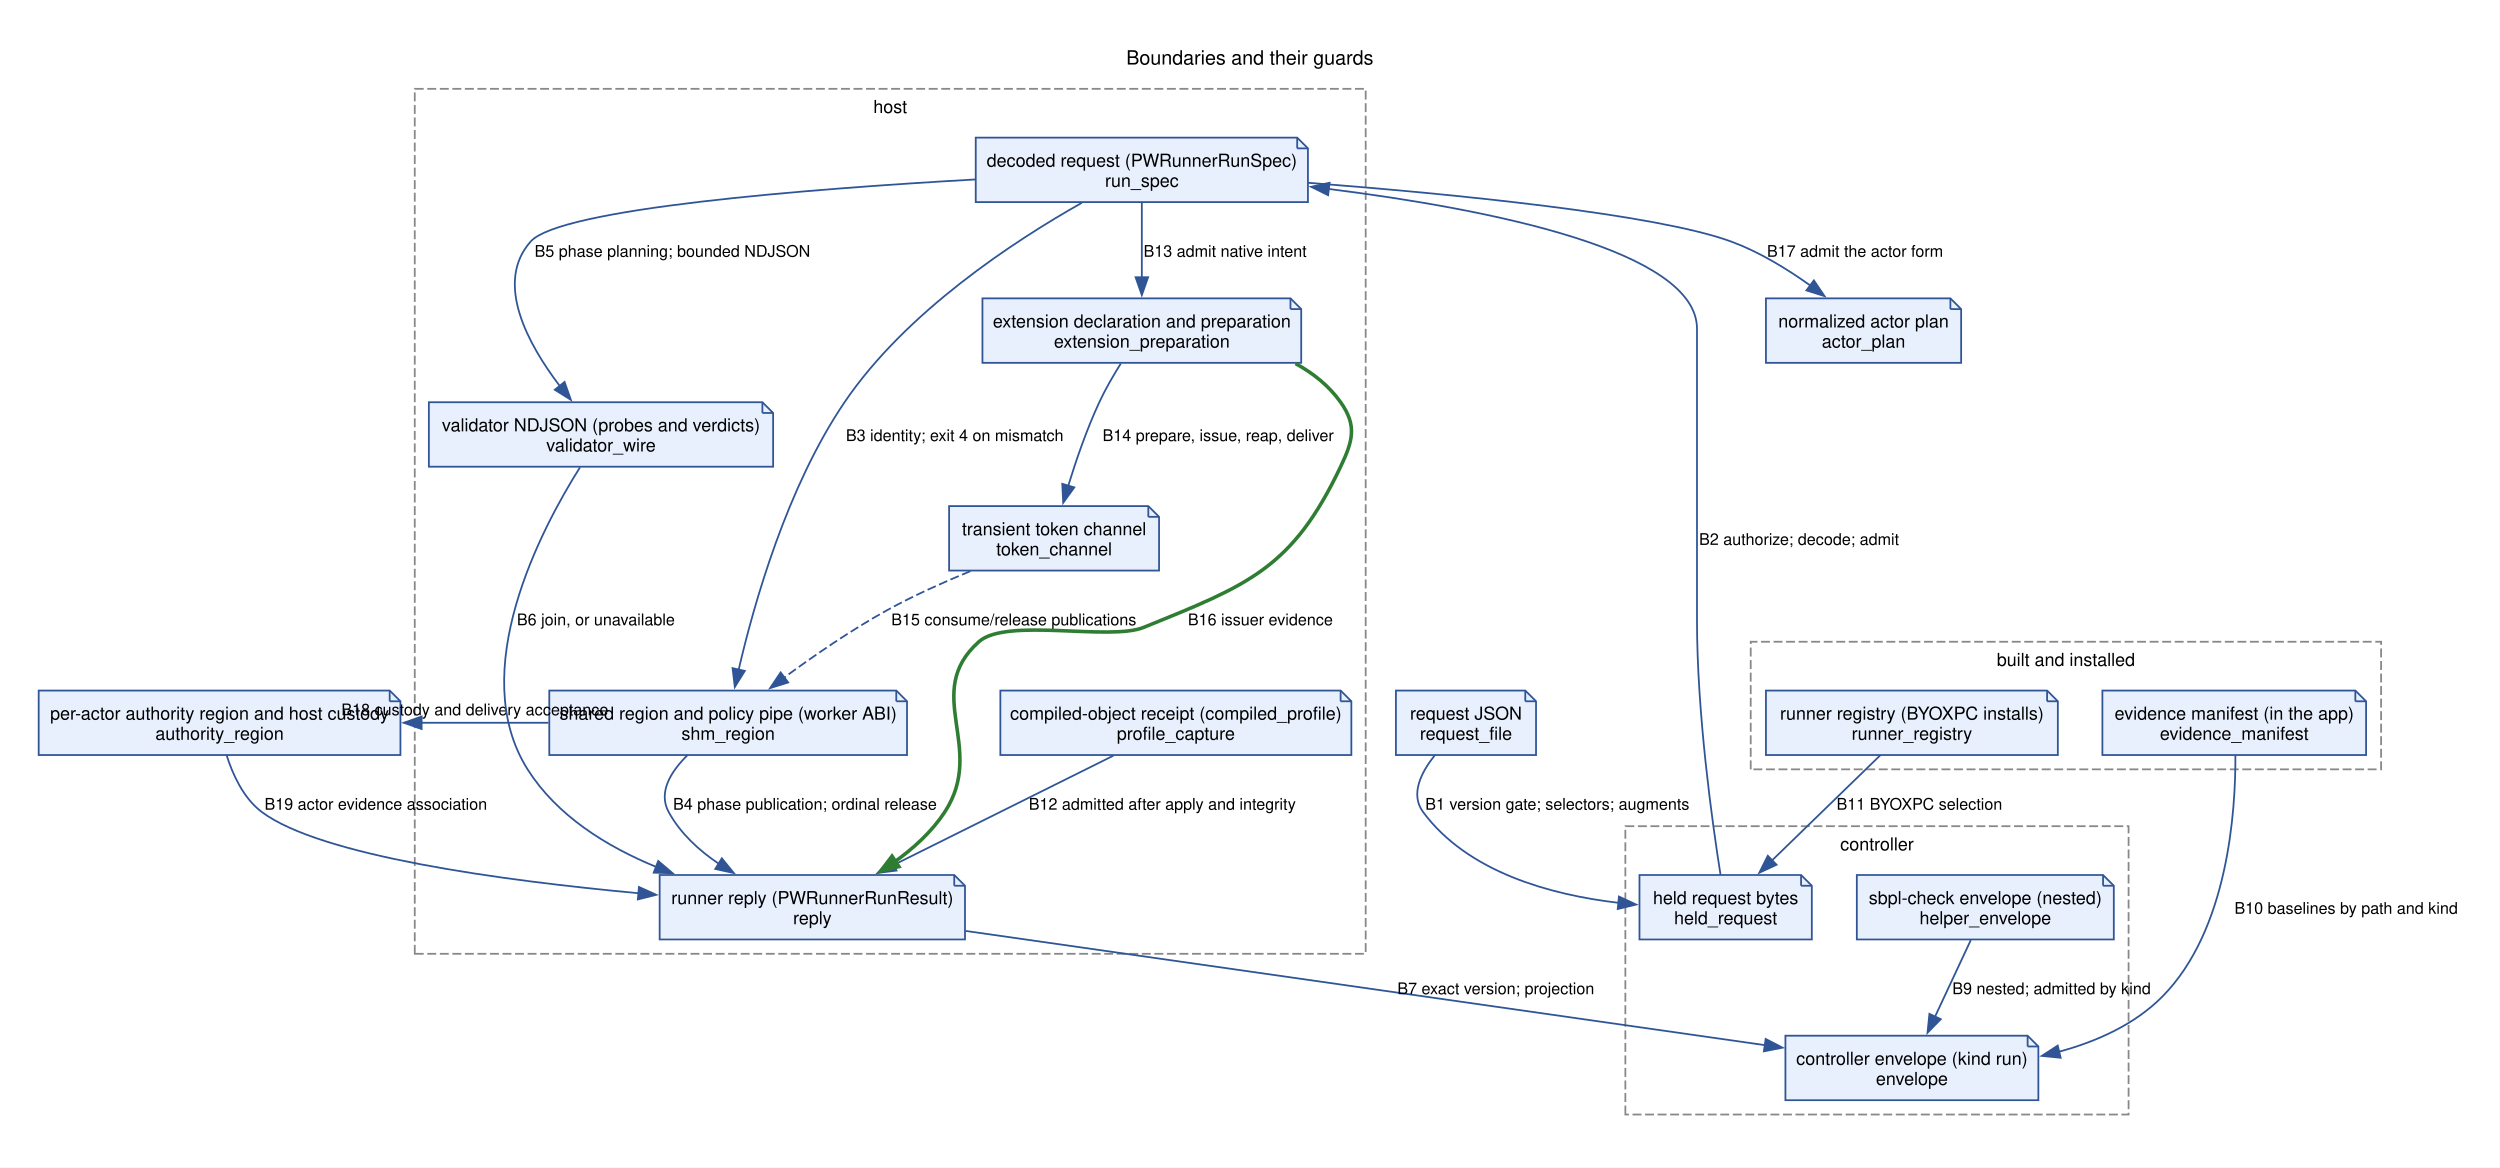
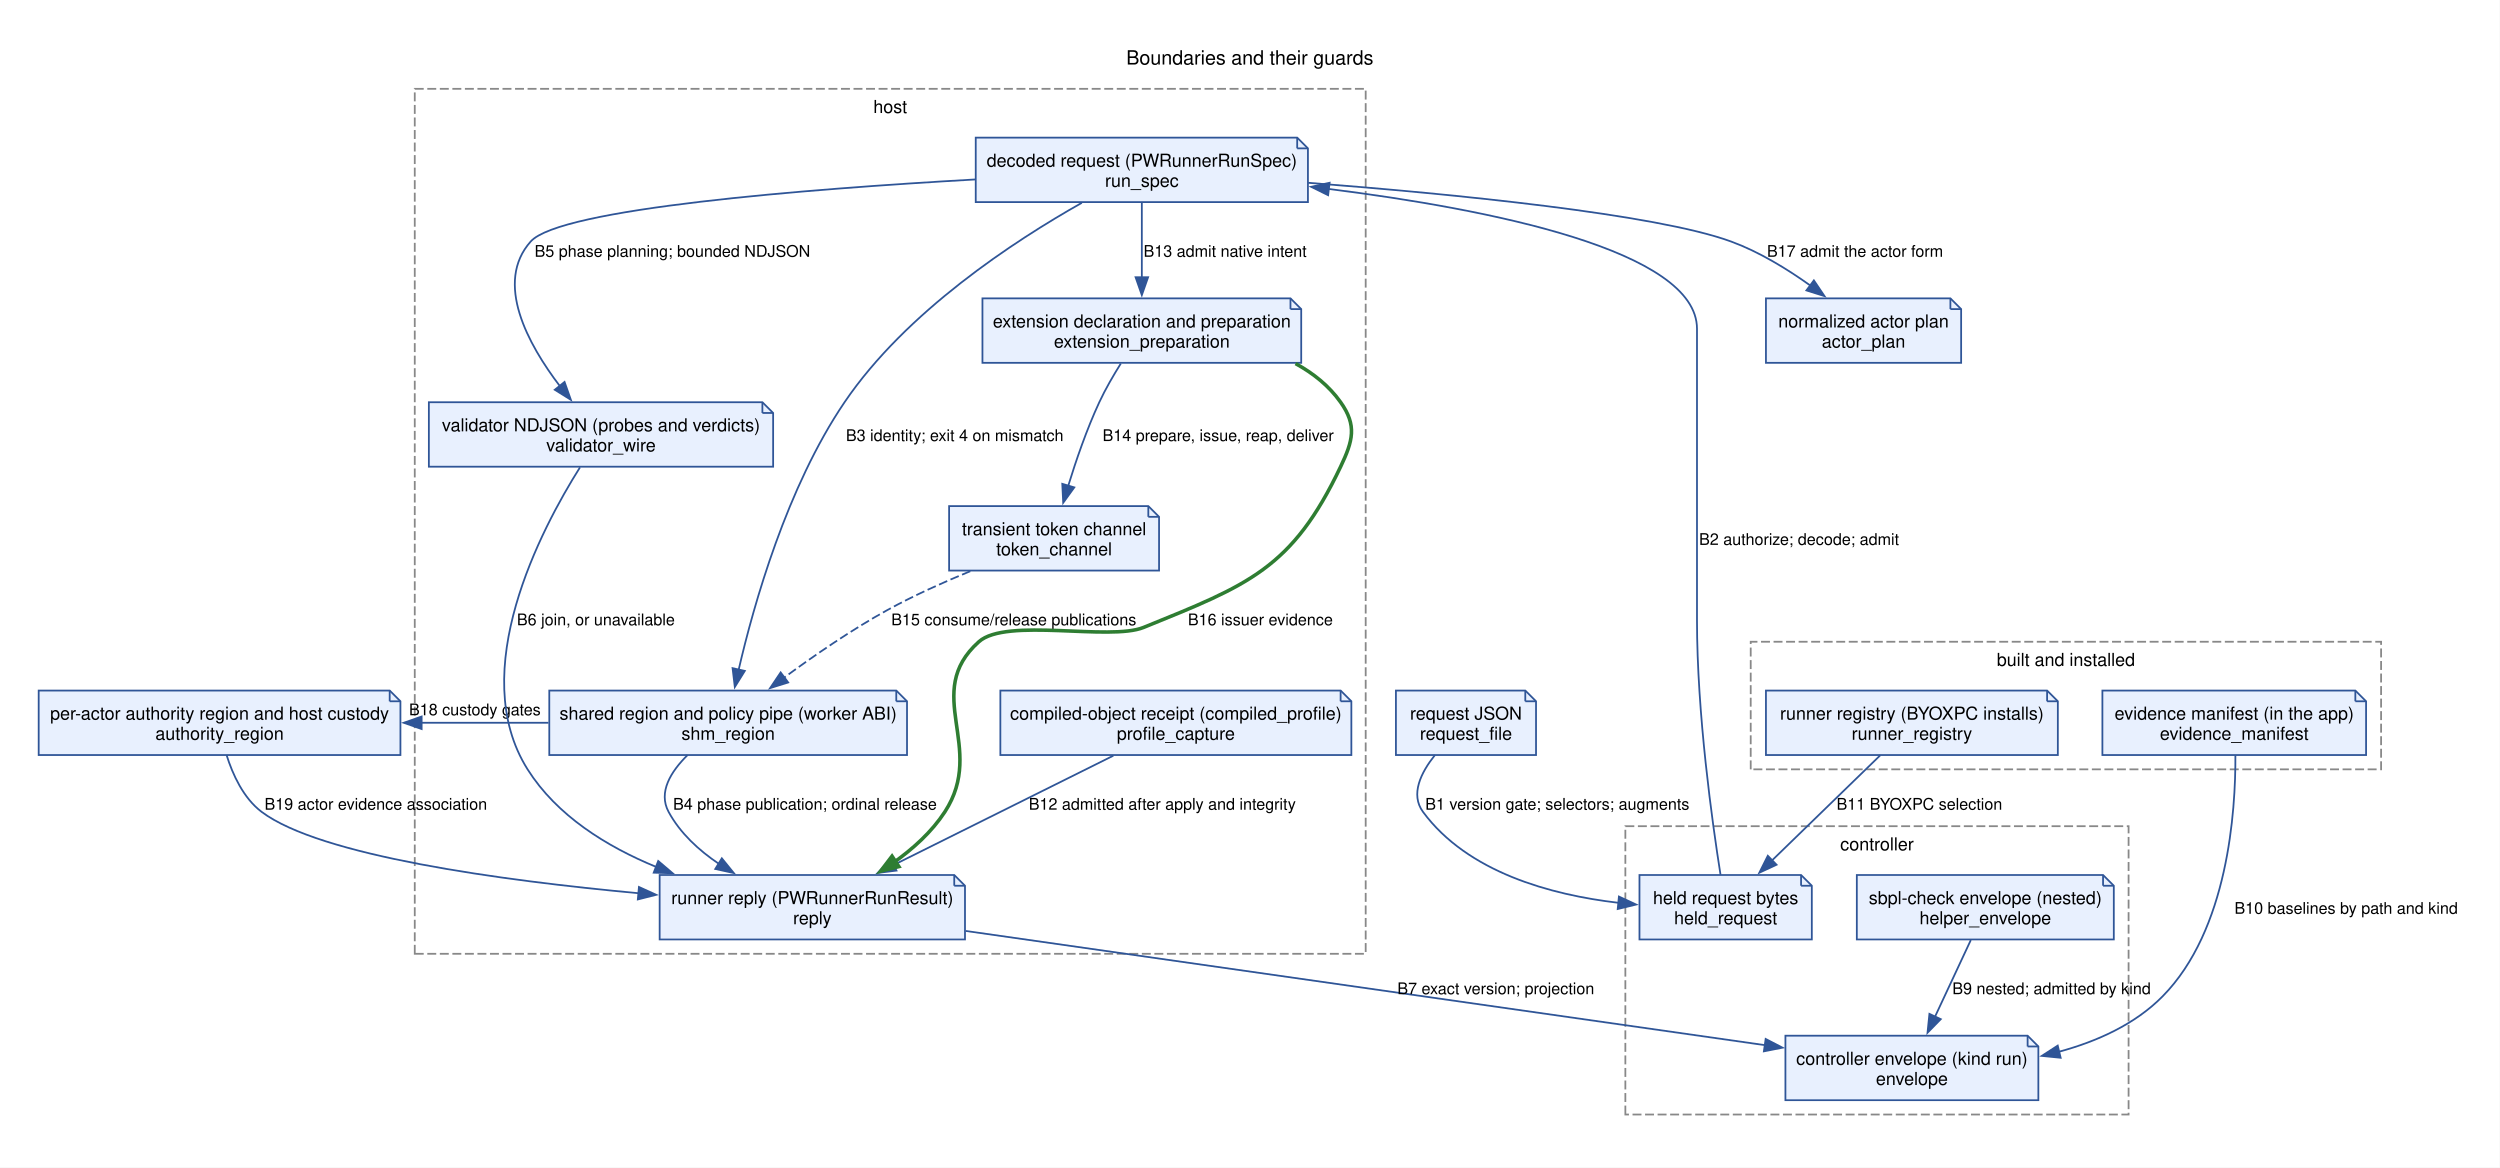
<svg xmlns="http://www.w3.org/2000/svg" xmlns:xlink="http://www.w3.org/1999/xlink" width="1396pt" height="652pt" viewBox="0.00 0.00 1396.00 652.00">
  <g id="graph0" class="graph" transform="scale(1 1) rotate(0) translate(21.6 630.35)">
    <polygon fill="white" stroke="none" points="-21.6,21.6 -21.6,-630.35 1374.22,-630.35 1374.22,21.6 -21.6,21.6" />
    <text xml:space="preserve" text-anchor="middle" x="676.31" y="-594.3" font-family="Helvetica,sans-Serif" font-size="11.00">Boundaries and their guards</text>
    <g id="clust1" class="cluster">
      <polygon fill="white" stroke="#888888" stroke-dasharray="5,2" points="886,-8 886,-169 1167,-169 1167,-8 886,-8" />
      <text xml:space="preserve" text-anchor="middle" x="1026.5" y="-155.5" font-family="Helvetica,sans-Serif" font-size="10.00">controller</text>
    </g>
    <g id="clust2" class="cluster">
      <polygon fill="white" stroke="#888888" stroke-dasharray="5,2" points="210,-97.75 210,-580.75 741,-580.75 741,-97.75 210,-97.75" />
      <text xml:space="preserve" text-anchor="middle" x="475.5" y="-567.25" font-family="Helvetica,sans-Serif" font-size="10.00">host</text>
    </g>
    <g id="clust3" class="cluster">
      <polygon fill="white" stroke="#888888" stroke-dasharray="5,2" points="956,-200.75 956,-272 1308,-272 1308,-200.75 956,-200.75" />
      <text xml:space="preserve" text-anchor="middle" x="1132" y="-258.5" font-family="Helvetica,sans-Serif" font-size="10.00">built and installed</text>
    </g>
    <g id="node1" class="node">
      <g id="a_node1">
        <a xlink:href="ARCHITECTURE.md#boundaries-and-their-guards-nodes" xlink:title="held_request: held request bytes | the controller; one serialization; selectors stripped, augments spliced ">
          <polygon fill="#e8f0fe" stroke="#2f5597" points="984.12,-141.75 893.88,-141.75 893.88,-105.75 990.12,-105.75 990.12,-135.75 984.12,-141.75" />
          <polyline fill="none" stroke="#2f5597" points="984.12,-141.75 984.12,-135.75" />
          <polyline fill="none" stroke="#2f5597" points="990.12,-135.75 984.12,-135.75" />
          <text xml:space="preserve" text-anchor="middle" x="942" y="-125.5" font-family="Helvetica,sans-Serif" font-size="10.00">held request bytes</text>
          <text xml:space="preserve" text-anchor="middle" x="942" y="-114.25" font-family="Helvetica,sans-Serif" font-size="10.00">held_request</text>
        </a>
      </g>
    </g>
    <g id="node4" class="node">
      <g id="a_node4">
        <a xlink:href="ARCHITECTURE.md#boundaries-and-their-guards-nodes" xlink:title="run_spec: decoded request (PWRunnerRunSpec) | the host; Codable with closed keys ">
          <polygon fill="#e8f0fe" stroke="#2f5597" points="702.75,-553.5 523.25,-553.5 523.25,-517.5 708.75,-517.5 708.75,-547.5 702.75,-553.5" />
          <polyline fill="none" stroke="#2f5597" points="702.75,-553.5 702.75,-547.5" />
          <polyline fill="none" stroke="#2f5597" points="708.75,-547.5 702.75,-547.5" />
          <text xml:space="preserve" text-anchor="middle" x="616" y="-537.25" font-family="Helvetica,sans-Serif" font-size="10.00">decoded request (PWRunnerRunSpec)</text>
          <text xml:space="preserve" text-anchor="middle" x="616" y="-526" font-family="Helvetica,sans-Serif" font-size="10.00">run_spec</text>
        </a>
      </g>
    </g>
    <g id="edge2" class="edge">
      <g id="a_edge2">
        <a xlink:href="ARCHITECTURE.md#boundaries-and-their-guards-edges" xlink:title="B2: caller authorization; closed-key decode; capacity, then meaning; policy hash |  ">
          <path fill="none" stroke="#2f5597" d="M939.14,-141.88C934.54,-170.98 926,-231.95 926,-283.88 926,-446.75 926,-446.75 926,-446.75 926,-490.47 810.42,-513.51 720.41,-524.83" />
          <polygon fill="#2f5597" stroke="#2f5597" points="720.02,-521.35 710.51,-526.04 720.86,-528.3 720.02,-521.35" />
        </a>
      </g>
      <g id="a_edge2-label">
        <a xlink:href="ARCHITECTURE.md#boundaries-and-their-guards-edges" xlink:title="B2 authorize; decode; admit">
          <text xml:space="preserve" text-anchor="middle" x="983" y="-326.07" font-family="Helvetica,sans-Serif" font-size="9.00">B2 authorize; decode; admit</text>
        </a>
      </g>
    </g>
    <g id="node2" class="node">
      <g id="a_node2">
        <a xlink:href="ARCHITECTURE.md#boundaries-and-their-guards-nodes" xlink:title="envelope: controller envelope (kind run) | the controller; envelope frame; shape golden ">
          <polygon fill="#e8f0fe" stroke="#2f5597" points="1110.62,-52 975.38,-52 975.38,-16 1116.62,-16 1116.62,-46 1110.62,-52" />
          <polyline fill="none" stroke="#2f5597" points="1110.62,-52 1110.62,-46" />
          <polyline fill="none" stroke="#2f5597" points="1116.62,-46 1110.62,-46" />
          <text xml:space="preserve" text-anchor="middle" x="1046" y="-35.75" font-family="Helvetica,sans-Serif" font-size="10.00">controller envelope (kind run)</text>
          <text xml:space="preserve" text-anchor="middle" x="1046" y="-24.5" font-family="Helvetica,sans-Serif" font-size="10.00">envelope</text>
        </a>
      </g>
    </g>
    <g id="node3" class="node">
      <g id="a_node3">
-         <a xlink:href="ARCHITECTURE.md#boundaries-and-their-guards-nodes" xlink:title="helper_envelope: sbpl-check envelope (nested) | sbpl-check; envelope frame; kind sbpl_check ">
+         <a xlink:href="ARCHITECTURE.md#boundaries-and-their-guards-nodes" xlink:title="helper_envelope: sbpl-check envelope (nested) | sbpl-check; envelope frame; kind sbpl_check; independently compiled diagnostic associated with the selected policy, not application evidence ">
          <polygon fill="#e8f0fe" stroke="#2f5597" points="1152.75,-141.75 1015.25,-141.75 1015.25,-105.75 1158.75,-105.75 1158.75,-135.75 1152.75,-141.75" />
          <polyline fill="none" stroke="#2f5597" points="1152.75,-141.75 1152.75,-135.75" />
          <polyline fill="none" stroke="#2f5597" points="1158.75,-135.75 1152.75,-135.75" />
          <text xml:space="preserve" text-anchor="middle" x="1087" y="-125.5" font-family="Helvetica,sans-Serif" font-size="10.00">sbpl-check envelope (nested)</text>
          <text xml:space="preserve" text-anchor="middle" x="1087" y="-114.25" font-family="Helvetica,sans-Serif" font-size="10.00">helper_envelope</text>
        </a>
      </g>
    </g>
    <g id="edge8" class="edge">
      <g id="a_edge8">
-         <a xlink:href="ARCHITECTURE.md#boundaries-and-their-guards-edges" xlink:title="B9: nested unchanged; admitted by kind and frame version |  ">
+         <a xlink:href="ARCHITECTURE.md#boundaries-and-their-guards-edges" xlink:title="B9: nested unchanged and associated with the selected policy/actor; admitted by kind and frame version; per-helper retention is not a cumulative envelope or memory bound |  ">
          <path fill="none" stroke="#2f5597" d="M1078.9,-105.41C1073.17,-93.15 1065.38,-76.47 1058.81,-62.42" />
          <polygon fill="#2f5597" stroke="#2f5597" points="1062.13,-61.25 1054.72,-53.67 1055.79,-64.21 1062.13,-61.25" />
        </a>
      </g>
      <g id="a_edge8-label">
        <a xlink:href="ARCHITECTURE.md#boundaries-and-their-guards-edges" xlink:title="B9 nested; admitted by kind">
          <text xml:space="preserve" text-anchor="middle" x="1123.98" y="-75.2" font-family="Helvetica,sans-Serif" font-size="9.00">B9 nested; admitted by kind</text>
        </a>
      </g>
    </g>
    <g id="node5" class="node">
      <g id="a_node5">
        <a xlink:href="ARCHITECTURE.md#boundaries-and-their-guards-nodes" xlink:title="shm_region: shared region and policy pipe (worker ABI) | host writes inputs, worker writes outputs; fixed layout; magic at byte 0, source identity at byte 64 ">
          <polygon fill="#e8f0fe" stroke="#2f5597" points="478.88,-244.75 285.12,-244.75 285.12,-208.75 484.88,-208.75 484.88,-238.75 478.88,-244.75" />
          <polyline fill="none" stroke="#2f5597" points="478.88,-244.75 478.88,-238.75" />
          <polyline fill="none" stroke="#2f5597" points="484.88,-238.75 478.88,-238.75" />
          <text xml:space="preserve" text-anchor="middle" x="385" y="-228.5" font-family="Helvetica,sans-Serif" font-size="10.00">shared region and policy pipe (worker ABI)</text>
          <text xml:space="preserve" text-anchor="middle" x="385" y="-217.25" font-family="Helvetica,sans-Serif" font-size="10.00">shm_region</text>
        </a>
      </g>
    </g>
    <g id="edge3" class="edge">
      <g id="a_edge3">
        <a xlink:href="ARCHITECTURE.md#boundaries-and-their-guards-edges" xlink:title="B3: host writes identity, counts, phase partitions, the expected policy length and slots; worker refuses mismatched identity, invalid partition, an expectation the source buffer cannot hold, or an unusable timebase or allowance before any policy byte |  ">
          <path fill="none" stroke="#2f5597" d="M582.5,-517.1C544.78,-495.82 484.3,-456.3 450,-405.75 417.83,-358.34 399.35,-293.06 390.82,-256.16" />
          <polygon fill="#2f5597" stroke="#2f5597" points="394.31,-255.72 388.72,-246.72 387.47,-257.24 394.31,-255.72" />
        </a>
      </g>
      <g id="a_edge3-label">
        <a xlink:href="ARCHITECTURE.md#boundaries-and-their-guards-edges" xlink:title="B3 identity; exit 4 on mismatch">
          <text xml:space="preserve" text-anchor="middle" x="511.5" y="-384.07" font-family="Helvetica,sans-Serif" font-size="9.00">B3 identity; exit 4 on mismatch</text>
        </a>
      </g>
    </g>
    <g id="node6" class="node">
      <g id="a_node6">
        <a xlink:href="ARCHITECTURE.md#boundaries-and-their-guards-nodes" xlink:title="validator_wire: validator NDJSON (probes and verdicts) | host and validator, co-shipped in one bundle; bounded NDJSON; exact kind sb_api_validator_verdict and schema_version 1 ">
          <polygon fill="#e8f0fe" stroke="#2f5597" points="404.12,-405.75 217.88,-405.75 217.88,-369.75 410.12,-369.75 410.12,-399.75 404.12,-405.75" />
          <polyline fill="none" stroke="#2f5597" points="404.12,-405.75 404.12,-399.75" />
          <polyline fill="none" stroke="#2f5597" points="410.12,-399.75 404.12,-399.75" />
          <text xml:space="preserve" text-anchor="middle" x="314" y="-389.5" font-family="Helvetica,sans-Serif" font-size="10.00">validator NDJSON (probes and verdicts)</text>
          <text xml:space="preserve" text-anchor="middle" x="314" y="-378.25" font-family="Helvetica,sans-Serif" font-size="10.00">validator_wire</text>
        </a>
      </g>
    </g>
    <g id="edge5" class="edge">
      <g id="a_edge5">
        <a xlink:href="ARCHITECTURE.md#boundaries-and-their-guards-edges" xlink:title="B5: fresh phase planning; bounded strict NDJSON decode; unique step association within the phase |  ">
          <path fill="none" stroke="#2f5597" d="M523.07,-530.15C427.74,-524.72 291.1,-513.83 274.75,-495.5 254.32,-472.61 273.15,-438.18 291.11,-414.65" />
          <polygon fill="#2f5597" stroke="#2f5597" points="293.64,-417.08 297.17,-407.09 288.18,-412.7 293.64,-417.08" />
        </a>
      </g>
      <g id="a_edge5-label">
        <a xlink:href="ARCHITECTURE.md#boundaries-and-their-guards-edges" xlink:title="B5 phase planning; bounded NDJSON">
          <text xml:space="preserve" text-anchor="middle" x="353.88" y="-486.95" font-family="Helvetica,sans-Serif" font-size="9.00">B5 phase planning; bounded NDJSON</text>
        </a>
      </g>
    </g>
    <g id="node9" class="node">
      <g id="a_node9">
        <a xlink:href="ARCHITECTURE.md#boundaries-and-their-guards-nodes" xlink:title="extension_preparation: extension declaration and preparation | host; submitted references and paths remain distinct from observations; bounded references, realpath result and metadata before issuer launch ">
          <polygon fill="#e8f0fe" stroke="#2f5597" points="699,-463.75 527,-463.75 527,-427.75 705,-427.75 705,-457.75 699,-463.75" />
          <polyline fill="none" stroke="#2f5597" points="699,-463.75 699,-457.75" />
          <polyline fill="none" stroke="#2f5597" points="705,-457.75 699,-457.75" />
          <text xml:space="preserve" text-anchor="middle" x="616" y="-447.5" font-family="Helvetica,sans-Serif" font-size="10.00">extension declaration and preparation</text>
          <text xml:space="preserve" text-anchor="middle" x="616" y="-436.25" font-family="Helvetica,sans-Serif" font-size="10.00">extension_preparation</text>
        </a>
      </g>
    </g>
    <g id="edge12" class="edge">
      <g id="a_edge12">
        <a xlink:href="ARCHITECTURE.md#boundaries-and-their-guards-edges" xlink:title="B13: explicit phases, declaration/action caps, reference order and exec exclusion before preparation |  Declaration count 1 item; consume count 1 item; release count 1 item; references 63 UTF-8 bytes; target 1,023 UTF-8 bytes.">
          <path fill="none" stroke="#2f5597" d="M616,-517.16C616,-505.27 616,-489.2 616,-475.41" />
          <polygon fill="#2f5597" stroke="#2f5597" points="619.5,-475.56 616,-465.56 612.5,-475.56 619.5,-475.56" />
        </a>
      </g>
      <g id="a_edge12-label">
        <a xlink:href="ARCHITECTURE.md#boundaries-and-their-guards-edges" xlink:title="B13 admit native intent">
          <text xml:space="preserve" text-anchor="middle" x="662.5" y="-486.95" font-family="Helvetica,sans-Serif" font-size="9.00">B13 admit native intent</text>
        </a>
      </g>
    </g>
    <g id="node14" class="node">
      <g id="a_node14">
-         <a xlink:href="ARCHITECTURE.md#boundaries-and-their-guards-nodes" xlink:title="actor_plan: normalized actor plan | host normalization before any process work; shared by public admission, direct XPC and the scheduler; actors, phases with actor and visit, tokens, deliveries and handles by reference with owners, producers and last uses ">
+         <a xlink:href="ARCHITECTURE.md#boundaries-and-their-guards-nodes" xlink:title="actor_plan: normalized actor plan | host normalization before process work; admitted public actor requests dispatch to runActors and its serial scheduler; actors, phases with actor and visit, tokens, deliveries and handles by reference with owners, producers and last uses ">
          <polygon fill="#e8f0fe" stroke="#2f5597" points="1067.5,-463.75 964.5,-463.75 964.5,-427.75 1073.5,-427.75 1073.5,-457.75 1067.5,-463.75" />
          <polyline fill="none" stroke="#2f5597" points="1067.5,-463.75 1067.5,-457.75" />
          <polyline fill="none" stroke="#2f5597" points="1073.5,-457.75 1067.5,-457.75" />
          <text xml:space="preserve" text-anchor="middle" x="1019" y="-447.5" font-family="Helvetica,sans-Serif" font-size="10.00">normalized actor plan</text>
          <text xml:space="preserve" text-anchor="middle" x="1019" y="-436.25" font-family="Helvetica,sans-Serif" font-size="10.00">actor_plan</text>
        </a>
      </g>
    </g>
    <g id="edge16" class="edge">
      <g id="a_edge16">
        <a xlink:href="ARCHITECTURE.md#boundaries-and-their-guards-edges" xlink:title="B17: closed actor and sandbox objects, phases naming declared actors, single-assignment references used after their producers by their owners, and the per-actor exec exclusion |  Actors 8 items; phases 16 items; issues 32 items; deliveries 64 items; handles 64 items; releases 64 items; identifiers 63 UTF-8 bytes; issue target 1,023 UTF-8 bytes.">
          <path fill="none" stroke="#2f5597" d="M708.88,-528.28C790.63,-521.94 903,-510.85 945,-495.5 960.66,-489.78 976.32,-480.16 989.18,-470.98" />
          <polygon fill="#2f5597" stroke="#2f5597" points="991.27,-473.79 997.2,-465.01 987.09,-468.17 991.27,-473.79" />
        </a>
      </g>
      <g id="a_edge16-label">
        <a xlink:href="ARCHITECTURE.md#boundaries-and-their-guards-edges" xlink:title="B17 admit the actor form">
          <text xml:space="preserve" text-anchor="middle" x="1014.26" y="-486.95" font-family="Helvetica,sans-Serif" font-size="9.00">B17 admit the actor form</text>
        </a>
      </g>
    </g>
    <g id="node7" class="node">
      <g id="a_node7">
        <a xlink:href="ARCHITECTURE.md#boundaries-and-their-guards-nodes" xlink:title="reply: runner reply (PWRunnerRunResult) | the host; response schema; shape golden ">
          <polygon fill="#e8f0fe" stroke="#2f5597" points="511.25,-141.75 346.75,-141.75 346.75,-105.75 517.25,-105.75 517.25,-135.75 511.25,-141.75" />
          <polyline fill="none" stroke="#2f5597" points="511.25,-141.75 511.25,-135.75" />
          <polyline fill="none" stroke="#2f5597" points="517.25,-135.75 511.25,-135.75" />
          <text xml:space="preserve" text-anchor="middle" x="432" y="-125.5" font-family="Helvetica,sans-Serif" font-size="10.00">runner reply (PWRunnerRunResult)</text>
          <text xml:space="preserve" text-anchor="middle" x="432" y="-114.25" font-family="Helvetica,sans-Serif" font-size="10.00">reply</text>
        </a>
      </g>
    </g>
    <g id="edge4" class="edge">
      <g id="a_edge4">
        <a xlink:href="ARCHITECTURE.md#boundaries-and-their-guards-edges" xlink:title="B4: per-phase release/acquire publication; exact ordinal before actions after a validated continuous-time decision; disposition from raw facts; collection status agrees with validator observations; native result publication and fresh-read consistency before claims |  Terminal publication erases accepted token storage, releases done and exits. The host retains its mapping and reconciles acknowledgement after confirmed reap only while ownership through acknowledgement remains established, including abnormal exit without done. Poll stop, deadline and disposition remain independent.">
          <path fill="none" stroke="#2f5597" d="M362.31,-208.69C353.06,-199.57 345.79,-187.99 351.75,-177 358.19,-165.13 368.62,-155.52 379.87,-147.95" />
          <polygon fill="#2f5597" stroke="#2f5597" points="381.47,-151.08 388.15,-142.85 377.8,-145.12 381.47,-151.08" />
        </a>
      </g>
      <g id="a_edge4-label">
        <a xlink:href="ARCHITECTURE.md#boundaries-and-their-guards-edges" xlink:title="B4 phase publication; ordinal release">
          <text xml:space="preserve" text-anchor="middle" x="427.88" y="-178.2" font-family="Helvetica,sans-Serif" font-size="9.00">B4 phase publication; ordinal release</text>
        </a>
      </g>
    </g>
    <g id="node15" class="node">
      <g id="a_node15">
        <a xlink:href="ARCHITECTURE.md#boundaries-and-their-guards-nodes" xlink:title="authority_region: per-actor authority region and host custody | host creates, unlinks and maps each region; the actor maps its inherited descriptor; custody buffers are host-only; one outbound slot per admitted issue, one inbound slot per recipient delivery and one answer cell per transfer; fixed headers with family, writer, indexes, length, commit, acknowledgement and settlement words; never retained JSON ">
          <polygon fill="#e8f0fe" stroke="#2f5597" points="196,-244.75 0,-244.75 0,-208.75 202,-208.75 202,-238.75 196,-244.75" />
          <polyline fill="none" stroke="#2f5597" points="196,-244.75 196,-238.75" />
          <polyline fill="none" stroke="#2f5597" points="202,-238.75 196,-238.75" />
          <text xml:space="preserve" text-anchor="middle" x="101" y="-228.5" font-family="Helvetica,sans-Serif" font-size="10.00">per-actor authority region and host custody</text>
          <text xml:space="preserve" text-anchor="middle" x="101" y="-217.25" font-family="Helvetica,sans-Serif" font-size="10.00">authority_region</text>
        </a>
      </g>
    </g>
    <g id="edge17" class="edge">
      <g id="a_edge17">
-         <a xlink:href="ARCHITECTURE.md#boundaries-and-their-guards-edges" xlink:title="B18: an outbound token enters custody only with the expected framing, writer, action and token indexes, and only while the writer still stands behind it; a delivery is credited only when the recipient's accepted bytes equal the custody copy |  ">
+         <a xlink:href="ARCHITECTURE.md#boundaries-and-their-guards-edges" xlink:title="B18: an outbound token enters custody only with the expected framing, writer, action and token indexes, and only while the writer still stands behind it; a delivery is credited only when the recipient's accepted bytes equal the custody copy |  Recipient acceptance is framing only; host equality and usable settlement precede native consume. Source-observed answer and phase completion are separate gates.">
          <path fill="none" stroke="#2f5597" d="M284.67,-226.75C261.71,-226.75 237.17,-226.75 213.73,-226.75" />
          <polygon fill="#2f5597" stroke="#2f5597" points="213.84,-223.25 203.84,-226.75 213.84,-230.25 213.84,-223.25" />
        </a>
      </g>
      <g id="a_edge17-label">
-         <a xlink:href="ARCHITECTURE.md#boundaries-and-their-guards-edges" xlink:title="B18 custody and delivery acceptance">
-           <text xml:space="preserve" text-anchor="middle" x="243.56" y="-230.95" font-family="Helvetica,sans-Serif" font-size="9.00">B18 custody and delivery acceptance</text>
+         <a xlink:href="ARCHITECTURE.md#boundaries-and-their-guards-edges" xlink:title="B18 custody gates">
+           <text xml:space="preserve" text-anchor="middle" x="243.56" y="-230.95" font-family="Helvetica,sans-Serif" font-size="9.00">B18 custody gates</text>
        </a>
      </g>
    </g>
    <g id="edge6" class="edge">
      <g id="a_edge6">
        <a xlink:href="ARCHITECTURE.md#boundaries-and-their-guards-edges" xlink:title="B6: verdict joined only to its phase and step, or explicit unavailable prediction |  ">
          <path fill="none" stroke="#2f5597" d="M302.27,-369.39C280.4,-334.67 238.61,-255.3 273,-200.75 289.28,-174.93 317.01,-157.69 344.8,-146.27" />
          <polygon fill="#2f5597" stroke="#2f5597" points="345.95,-149.58 354.02,-142.72 343.43,-143.05 345.95,-149.58" />
        </a>
      </g>
      <g id="a_edge6-label">
        <a xlink:href="ARCHITECTURE.md#boundaries-and-their-guards-edges" xlink:title="B6 join, or unavailable">
          <text xml:space="preserve" text-anchor="middle" x="311.13" y="-281.2" font-family="Helvetica,sans-Serif" font-size="9.00">B6 join, or unavailable</text>
        </a>
      </g>
    </g>
    <g id="edge7" class="edge">
      <g id="a_edge7">
        <a xlink:href="ARCHITECTURE.md#boundaries-and-their-guards-edges" xlink:title="B7: exact response version; disposition validated and projected; reply retained unread when refused |  ">
          <path fill="none" stroke="#2f5597" d="M517.7,-110.5C635.94,-93.6 847.67,-63.34 963.95,-46.73" />
          <polygon fill="#2f5597" stroke="#2f5597" points="964.34,-50.21 973.75,-45.33 963.35,-43.28 964.34,-50.21" />
        </a>
      </g>
      <g id="a_edge7-label">
        <a xlink:href="ARCHITECTURE.md#boundaries-and-their-guards-edges" xlink:title="B7 exact version; projection">
          <text xml:space="preserve" text-anchor="middle" x="813.66" y="-75.2" font-family="Helvetica,sans-Serif" font-size="9.00">B7 exact version; projection</text>
        </a>
      </g>
    </g>
    <g id="node8" class="node">
      <g id="a_node8">
-         <a xlink:href="ARCHITECTURE.md#boundaries-and-their-guards-nodes" xlink:title="profile_capture: compiled-object receipt (compiled_profile) | the worker, before apply; admitted by the host; opt-in copy of the compiled object with a nonce; CompiledProfileCapture names the worker producer and before_apply stage under its own schema_version ">
+         <a xlink:href="ARCHITECTURE.md#boundaries-and-their-guards-nodes" xlink:title="profile_capture: compiled-object receipt (compiled_profile) | the opted-in worker before apply; admitted by the host for that worker or apply actor; opt-in copy of the compiled object with a nonce; CompiledProfileCapture names the worker producer and before_apply stage under its own schema_version ">
          <polygon fill="#e8f0fe" stroke="#2f5597" points="727,-244.75 537,-244.75 537,-208.75 733,-208.75 733,-238.75 727,-244.75" />
          <polyline fill="none" stroke="#2f5597" points="727,-244.75 727,-238.75" />
          <polyline fill="none" stroke="#2f5597" points="733,-238.75 727,-238.75" />
          <text xml:space="preserve" text-anchor="middle" x="635" y="-228.5" font-family="Helvetica,sans-Serif" font-size="10.00">compiled-object receipt (compiled_profile)</text>
          <text xml:space="preserve" text-anchor="middle" x="635" y="-217.25" font-family="Helvetica,sans-Serif" font-size="10.00">profile_capture</text>
        </a>
      </g>
    </g>
    <g id="edge11" class="edge">
      <g id="a_edge11">
-         <a xlink:href="ARCHITECTURE.md#boundaries-and-their-guards-edges" xlink:title="B12: admitted only after successful application, worker completion, PID, nonce, input identity and payload integrity checks |  ">
+         <a xlink:href="ARCHITECTURE.md#boundaries-and-their-guards-edges" xlink:title="B12: admitted only after successful application, completion, PID, nonce, input identity and payload integrity checks for its producing worker/apply actor |  ">
          <path fill="none" stroke="#2f5597" d="M600.1,-208.39C566.12,-191.48 514.29,-165.69 477.17,-147.23" />
          <polygon fill="#2f5597" stroke="#2f5597" points="478.99,-144.22 468.48,-142.9 475.87,-150.49 478.99,-144.22" />
        </a>
      </g>
      <g id="a_edge11-label">
        <a xlink:href="ARCHITECTURE.md#boundaries-and-their-guards-edges" xlink:title="B12 admitted after apply and integrity">
          <text xml:space="preserve" text-anchor="middle" x="627.43" y="-178.2" font-family="Helvetica,sans-Serif" font-size="9.00">B12 admitted after apply and integrity</text>
        </a>
      </g>
    </g>
    <g id="edge15" class="edge">
      <g id="a_edge15">
        <a xlink:href="ARCHITECTURE.md#boundaries-and-their-guards-edges" xlink:title="B16: preparation, authority and native issuer/cleanup observations without token bytes |  ">
          <path fill="none" stroke="#2e7d32" stroke-width="2" d="M701.82,-427.33C711.68,-421.94 720.5,-414.92 727,-405.75 736.25,-392.7 733.86,-384.2 727,-369.75 699.94,-312.75 675.47,-303.73 617,-280 597.98,-272.28 540.29,-285.69 525,-272 492.92,-243.28 529.48,-213.09 506,-177 498.7,-165.78 488.08,-156.25 477.16,-148.52" />
          <polygon fill="#2e7d32" stroke="#2e7d32" stroke-width="2" points="480.35,-146.44 470.08,-143.86 476.51,-152.29 480.35,-146.44" />
        </a>
      </g>
      <g id="a_edge15-label">
        <a xlink:href="ARCHITECTURE.md#boundaries-and-their-guards-edges" xlink:title="B16 issuer evidence">
          <text xml:space="preserve" text-anchor="middle" x="682.2" y="-281.2" font-family="Helvetica,sans-Serif" font-size="9.00">B16 issuer evidence</text>
        </a>
      </g>
    </g>
    <g id="node10" class="node">
      <g id="a_node10">
        <a xlink:href="ARCHITECTURE.md#boundaries-and-their-guards-nodes" xlink:title="token_channel: transient token channel | host owns mapping; issuer writes token/publication; worker consumes and erases; separate bounded shared mapping; inherited descriptors closed after mapping; never retained JSON ">
          <polygon fill="#e8f0fe" stroke="#2f5597" points="619.62,-347.75 508.38,-347.75 508.38,-311.75 625.62,-311.75 625.62,-341.75 619.62,-347.75" />
          <polyline fill="none" stroke="#2f5597" points="619.62,-347.75 619.62,-341.75" />
          <polyline fill="none" stroke="#2f5597" points="625.62,-341.75 619.62,-341.75" />
          <text xml:space="preserve" text-anchor="middle" x="567" y="-331.5" font-family="Helvetica,sans-Serif" font-size="10.00">transient token channel</text>
          <text xml:space="preserve" text-anchor="middle" x="567" y="-320.25" font-family="Helvetica,sans-Serif" font-size="10.00">token_channel</text>
        </a>
      </g>
    </g>
    <g id="edge13" class="edge">
      <g id="a_edge13">
        <a xlink:href="ARCHITECTURE.md#boundaries-and-their-guards-edges" xlink:title="B14: resolved target and metadata before native issuance; clean issuer reap and bounded publication before worker delivery |  ">
          <path fill="none" stroke="#2f5597" d="M604.26,-427.35C600.13,-420.76 595.66,-413.08 592.25,-405.75 585.25,-390.71 579.23,-373.18 574.83,-358.85" />
          <polygon fill="#2f5597" stroke="#2f5597" points="578.29,-358.19 572.09,-349.6 571.58,-360.18 578.29,-358.19" />
        </a>
      </g>
      <g id="a_edge13-label">
        <a xlink:href="ARCHITECTURE.md#boundaries-and-their-guards-edges" xlink:title="B14 prepare, issue, reap, deliver">
          <text xml:space="preserve" text-anchor="middle" x="658.62" y="-384.07" font-family="Helvetica,sans-Serif" font-size="9.00">B14 prepare, issue, reap, deliver</text>
        </a>
      </g>
    </g>
    <g id="edge14" class="edge">
      <g id="a_edge14">
        <a xlink:href="ARCHITECTURE.md#boundaries-and-their-guards-edges" xlink:title="B15: worker receives transient token separately; publishes delivery and ordered consume/release facts in evidence slots |  Accepted token storage is erased on ordinary departures and before done; erasure does not invoke native release. Fatal interruption need not reach worker cleanup. Host erasure is a separate observation.">
          <path fill="none" stroke="#2f5597" stroke-dasharray="5,2" d="M520.21,-311.39C505.14,-305.2 488.57,-297.76 474,-289.75 454,-278.75 432.99,-264.27 416.4,-252.07" />
          <polygon fill="#2f5597" stroke="#2f5597" points="418.51,-249.27 408.41,-246.1 414.32,-254.88 418.51,-249.27" />
        </a>
      </g>
      <g id="a_edge14-label">
        <a xlink:href="ARCHITECTURE.md#boundaries-and-their-guards-edges" xlink:title="B15 consume/release publications">
          <text xml:space="preserve" text-anchor="middle" x="544.5" y="-281.2" font-family="Helvetica,sans-Serif" font-size="9.00">B15 consume/release publications</text>
        </a>
      </g>
    </g>
    <g id="node11" class="node">
      <g id="a_node11">
        <a xlink:href="ARCHITECTURE.md#boundaries-and-their-guards-nodes" xlink:title="evidence_manifest: evidence manifest (in the app) | the build; hashes and entitlements of every shipped binary; its own schema_version (EVIDENCE_SCHEMA_VERSION) ">
          <polygon fill="#e8f0fe" stroke="#2f5597" points="1293.62,-244.75 1152.38,-244.75 1152.38,-208.75 1299.62,-208.75 1299.62,-238.75 1293.62,-244.75" />
          <polyline fill="none" stroke="#2f5597" points="1293.62,-244.75 1293.62,-238.75" />
          <polyline fill="none" stroke="#2f5597" points="1299.62,-238.75 1293.62,-238.75" />
          <text xml:space="preserve" text-anchor="middle" x="1226" y="-228.5" font-family="Helvetica,sans-Serif" font-size="10.00">evidence manifest (in the app)</text>
          <text xml:space="preserve" text-anchor="middle" x="1226" y="-217.25" font-family="Helvetica,sans-Serif" font-size="10.00">evidence_manifest</text>
        </a>
      </g>
    </g>
    <g id="edge9" class="edge">
      <g id="a_edge9">
        <a xlink:href="ARCHITECTURE.md#boundaries-and-their-guards-edges" xlink:title="B10: dossier compares selected binaries with manifest baselines; lookup by exact path and kind |  ">
          <path fill="none" stroke="#2f5597" d="M1226.64,-208.53C1226.82,-177.29 1222.54,-111.05 1186,-74 1170.54,-58.32 1149.34,-48.8 1128.12,-43.06" />
          <polygon fill="#2f5597" stroke="#2f5597" points="1129.07,-39.69 1118.53,-40.74 1127.43,-46.49 1129.07,-39.69" />
        </a>
      </g>
      <g id="a_edge9-label">
        <a xlink:href="ARCHITECTURE.md#boundaries-and-their-guards-edges" xlink:title="B10 baselines by path and kind">
          <text xml:space="preserve" text-anchor="middle" x="1288.49" y="-120.08" font-family="Helvetica,sans-Serif" font-size="9.00">B10 baselines by path and kind</text>
        </a>
      </g>
    </g>
    <g id="node12" class="node">
      <g id="a_node12">
        <a xlink:href="ARCHITECTURE.md#boundaries-and-their-guards-nodes" xlink:title="runner_registry: runner registry (BYOXPC installs) | the runner commands; additive-field loader; retired kind aliases kept for recovery; its own schema_version (RUNNER_REGISTRY_SCHEMA_VERSION) ">
          <polygon fill="#e8f0fe" stroke="#2f5597" points="1121.5,-244.75 964.5,-244.75 964.5,-208.75 1127.5,-208.75 1127.5,-238.75 1121.5,-244.75" />
          <polyline fill="none" stroke="#2f5597" points="1121.5,-244.75 1121.5,-238.75" />
          <polyline fill="none" stroke="#2f5597" points="1127.5,-238.75 1121.5,-238.75" />
          <text xml:space="preserve" text-anchor="middle" x="1046" y="-228.5" font-family="Helvetica,sans-Serif" font-size="10.00">runner registry (BYOXPC installs)</text>
          <text xml:space="preserve" text-anchor="middle" x="1046" y="-217.25" font-family="Helvetica,sans-Serif" font-size="10.00">runner_registry</text>
        </a>
      </g>
    </g>
    <g id="edge10" class="edge">
      <g id="a_edge10">
        <a xlink:href="ARCHITECTURE.md#boundaries-and-their-guards-edges" xlink:title="B11: selection resolves a BYOXPC target; selector fields stripped before XPC |  ">
          <path fill="none" stroke="#2f5597" d="M1028.36,-208.62C1011.77,-192.51 986.75,-168.21 967.9,-149.9" />
          <polygon fill="#2f5597" stroke="#2f5597" points="970.43,-147.48 960.81,-143.02 965.55,-152.5 970.43,-147.48" />
        </a>
      </g>
      <g id="a_edge10-label">
        <a xlink:href="ARCHITECTURE.md#boundaries-and-their-guards-edges" xlink:title="B11 BYOXPC selection">
          <text xml:space="preserve" text-anchor="middle" x="1050.19" y="-178.2" font-family="Helvetica,sans-Serif" font-size="9.00">B11 BYOXPC selection</text>
        </a>
      </g>
    </g>
    <g id="node13" class="node">
      <g id="a_node13">
        <a xlink:href="ARCHITECTURE.md#boundaries-and-their-guards-nodes" xlink:title="request_file: request JSON | the caller; a JSON file naming the request schema ">
          <polygon fill="#e8f0fe" stroke="#2f5597" points="830.12,-244.75 757.88,-244.75 757.88,-208.75 836.12,-208.75 836.12,-238.75 830.12,-244.75" />
          <polyline fill="none" stroke="#2f5597" points="830.12,-244.75 830.12,-238.75" />
          <polyline fill="none" stroke="#2f5597" points="836.12,-238.75 830.12,-238.75" />
          <text xml:space="preserve" text-anchor="middle" x="797" y="-228.5" font-family="Helvetica,sans-Serif" font-size="10.00">request JSON</text>
          <text xml:space="preserve" text-anchor="middle" x="797" y="-217.25" font-family="Helvetica,sans-Serif" font-size="10.00">request_file</text>
        </a>
      </g>
    </g>
    <g id="edge1" class="edge">
      <g id="a_edge1">
        <a xlink:href="ARCHITECTURE.md#boundaries-and-their-guards-edges" xlink:title="B1: request version gate; selector parse; augment resolution |  ">
          <path fill="none" stroke="#2f5597" d="M779.62,-208.66C771.83,-198.91 765.83,-186.72 773,-177 797.86,-143.29 844.2,-130.67 882.08,-126.23" />
          <polygon fill="#2f5597" stroke="#2f5597" points="882.41,-129.72 892.02,-125.25 881.73,-122.75 882.41,-129.72" />
        </a>
      </g>
      <g id="a_edge1-label">
        <a xlink:href="ARCHITECTURE.md#boundaries-and-their-guards-edges" xlink:title="B1 version gate; selectors; augments">
          <text xml:space="preserve" text-anchor="middle" x="848" y="-178.2" font-family="Helvetica,sans-Serif" font-size="9.00">B1 version gate; selectors; augments</text>
        </a>
      </g>
    </g>
    <g id="edge18" class="edge">
      <g id="a_edge18">
-         <a xlink:href="ARCHITECTURE.md#boundaries-and-their-guards-edges" xlink:title="B19: every actor event names its actor and one of that actor's phases, references resolve to their owners in the resource tables, transfers carry no native result, and nothing is credited without the actor's declared or applied setup and its phase's acknowledged release |  ">
+         <a xlink:href="ARCHITECTURE.md#boundaries-and-their-guards-edges" xlink:title="B19: every actor event names its actor and one of that actor's phases, references resolve to their owners in the resource tables, transfers carry no native result, and nothing is credited without the actor's declared or applied setup and its phase's acknowledged release |  A failed exchange may still complete its action and phase; schedule advancement does not require all deliveries to succeed. No native permission or revocation follows from transport evidence.">
          <path fill="none" stroke="#2f5597" d="M104.92,-208.72C108.29,-197.96 114.29,-184.68 124.5,-177 157.08,-152.49 257.74,-138.73 335.11,-131.56" />
          <polygon fill="#2f5597" stroke="#2f5597" points="335.19,-135.07 344.83,-130.69 334.56,-128.1 335.19,-135.07" />
        </a>
      </g>
      <g id="a_edge18-label">
        <a xlink:href="ARCHITECTURE.md#boundaries-and-their-guards-edges" xlink:title="B19 actor evidence association">
          <text xml:space="preserve" text-anchor="middle" x="188.25" y="-178.2" font-family="Helvetica,sans-Serif" font-size="9.00">B19 actor evidence association</text>
        </a>
      </g>
    </g>
  </g>
</svg>
